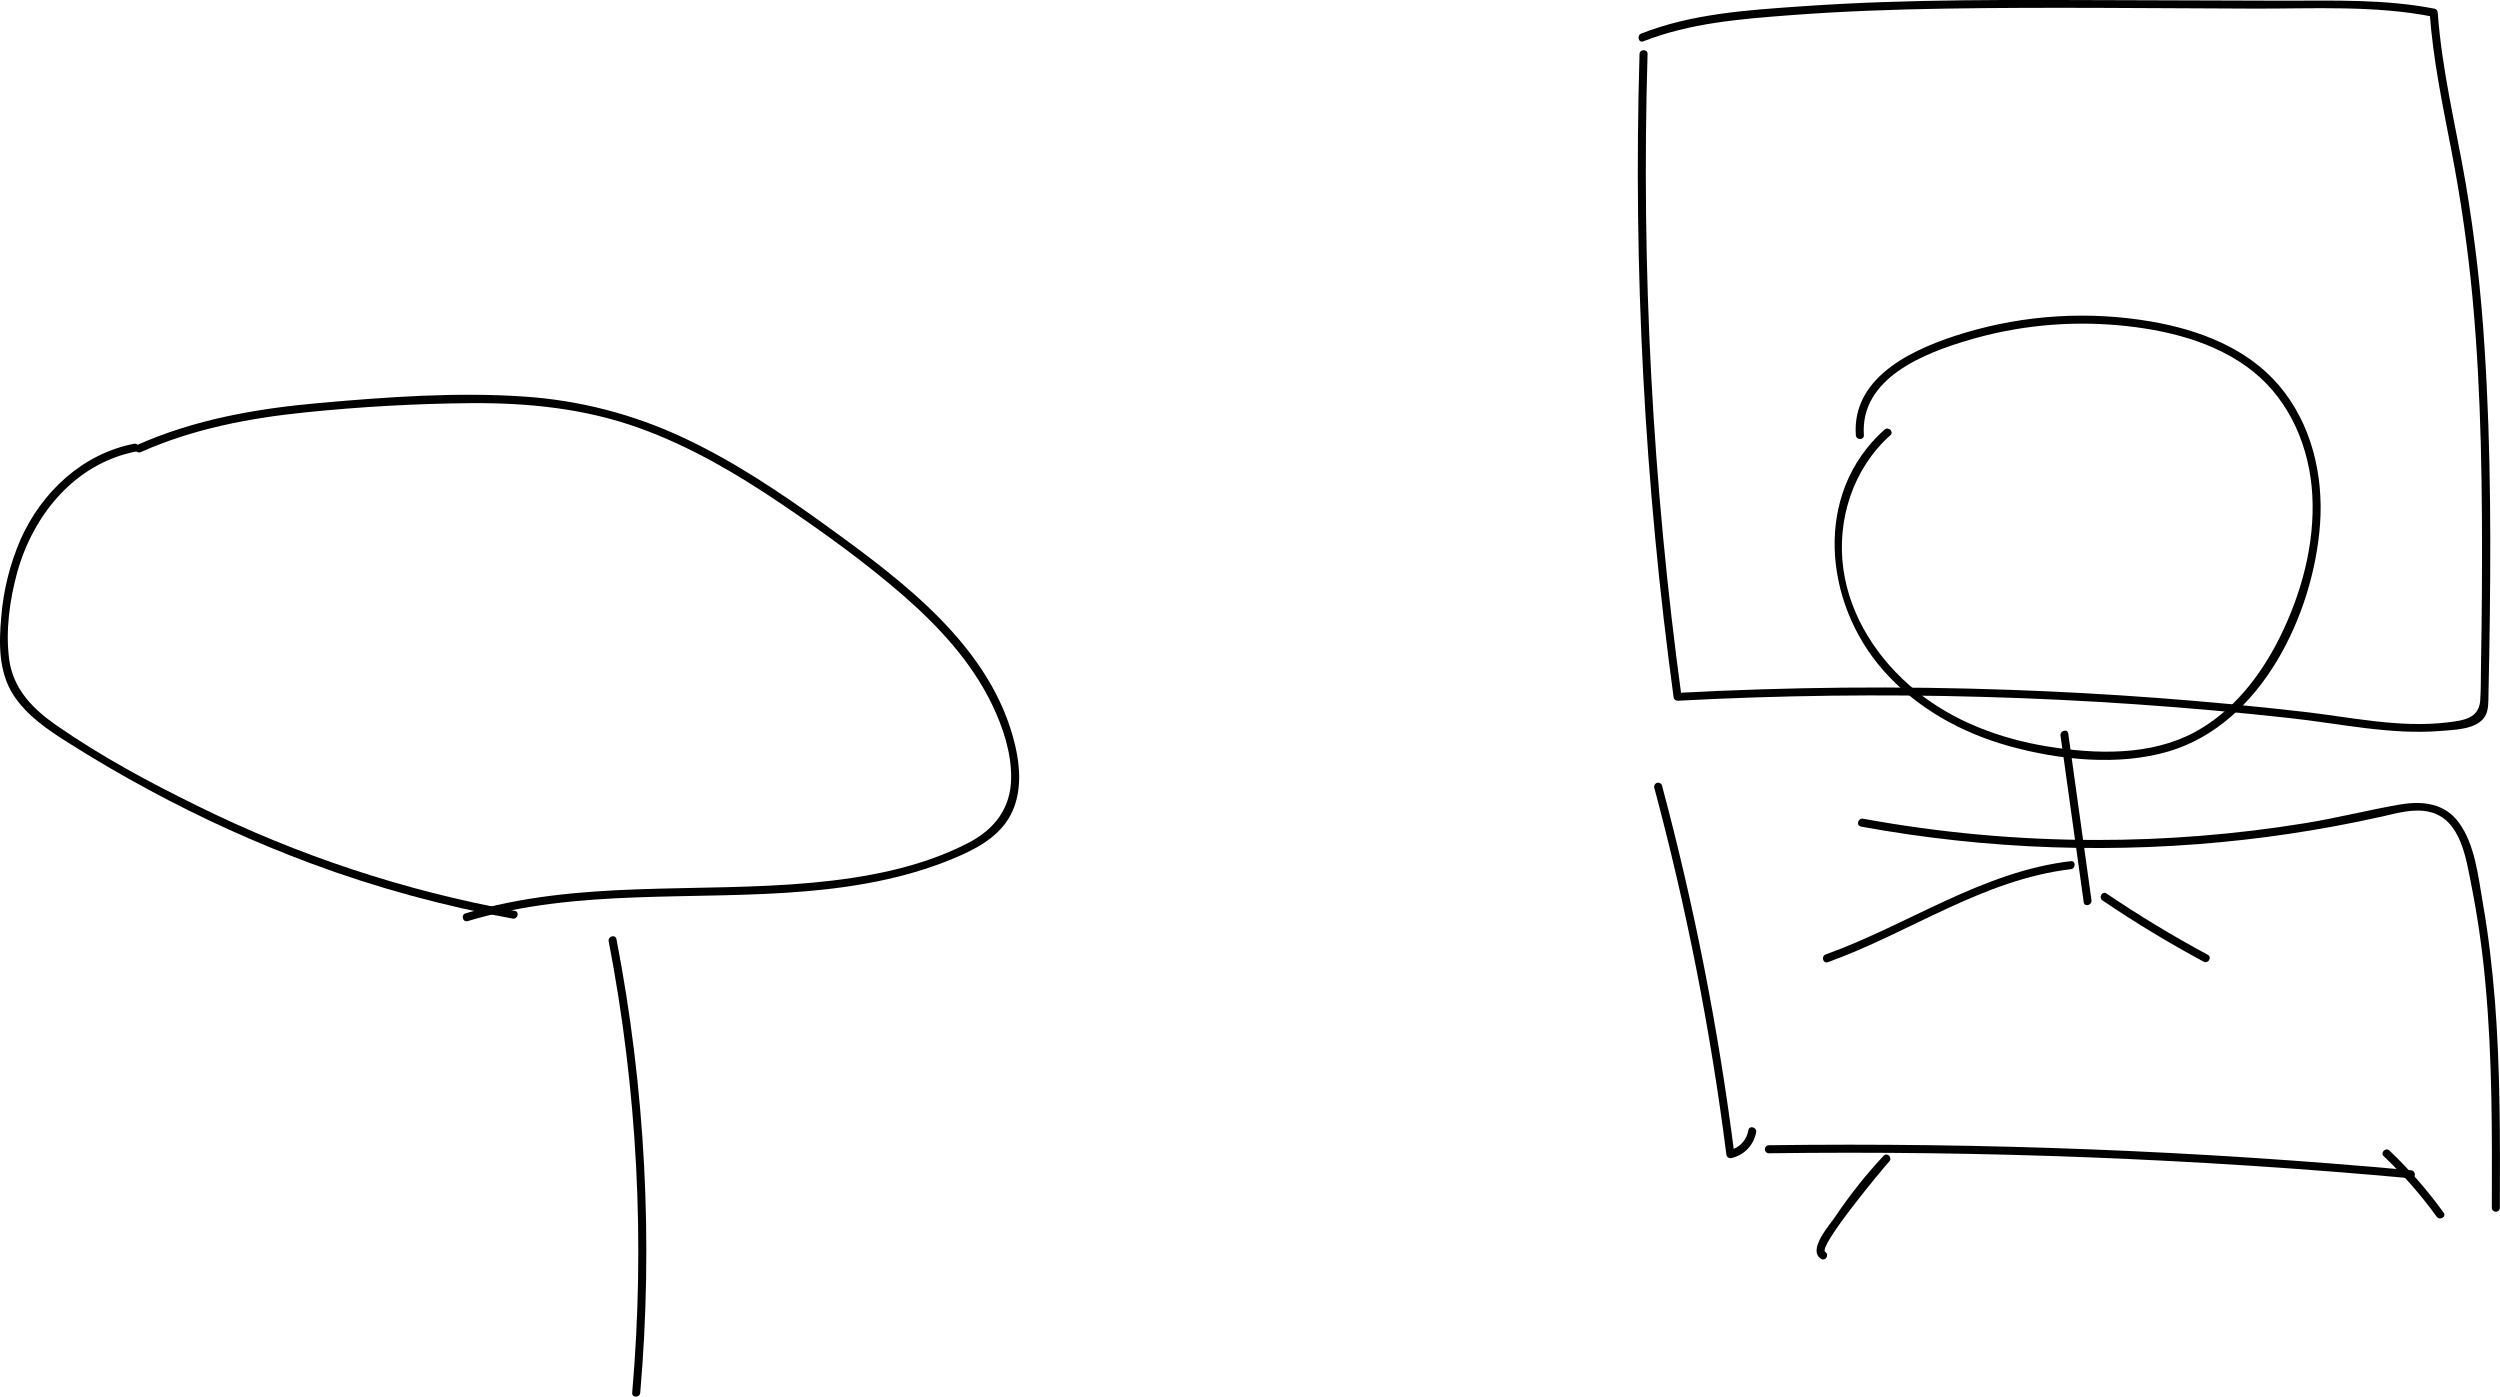
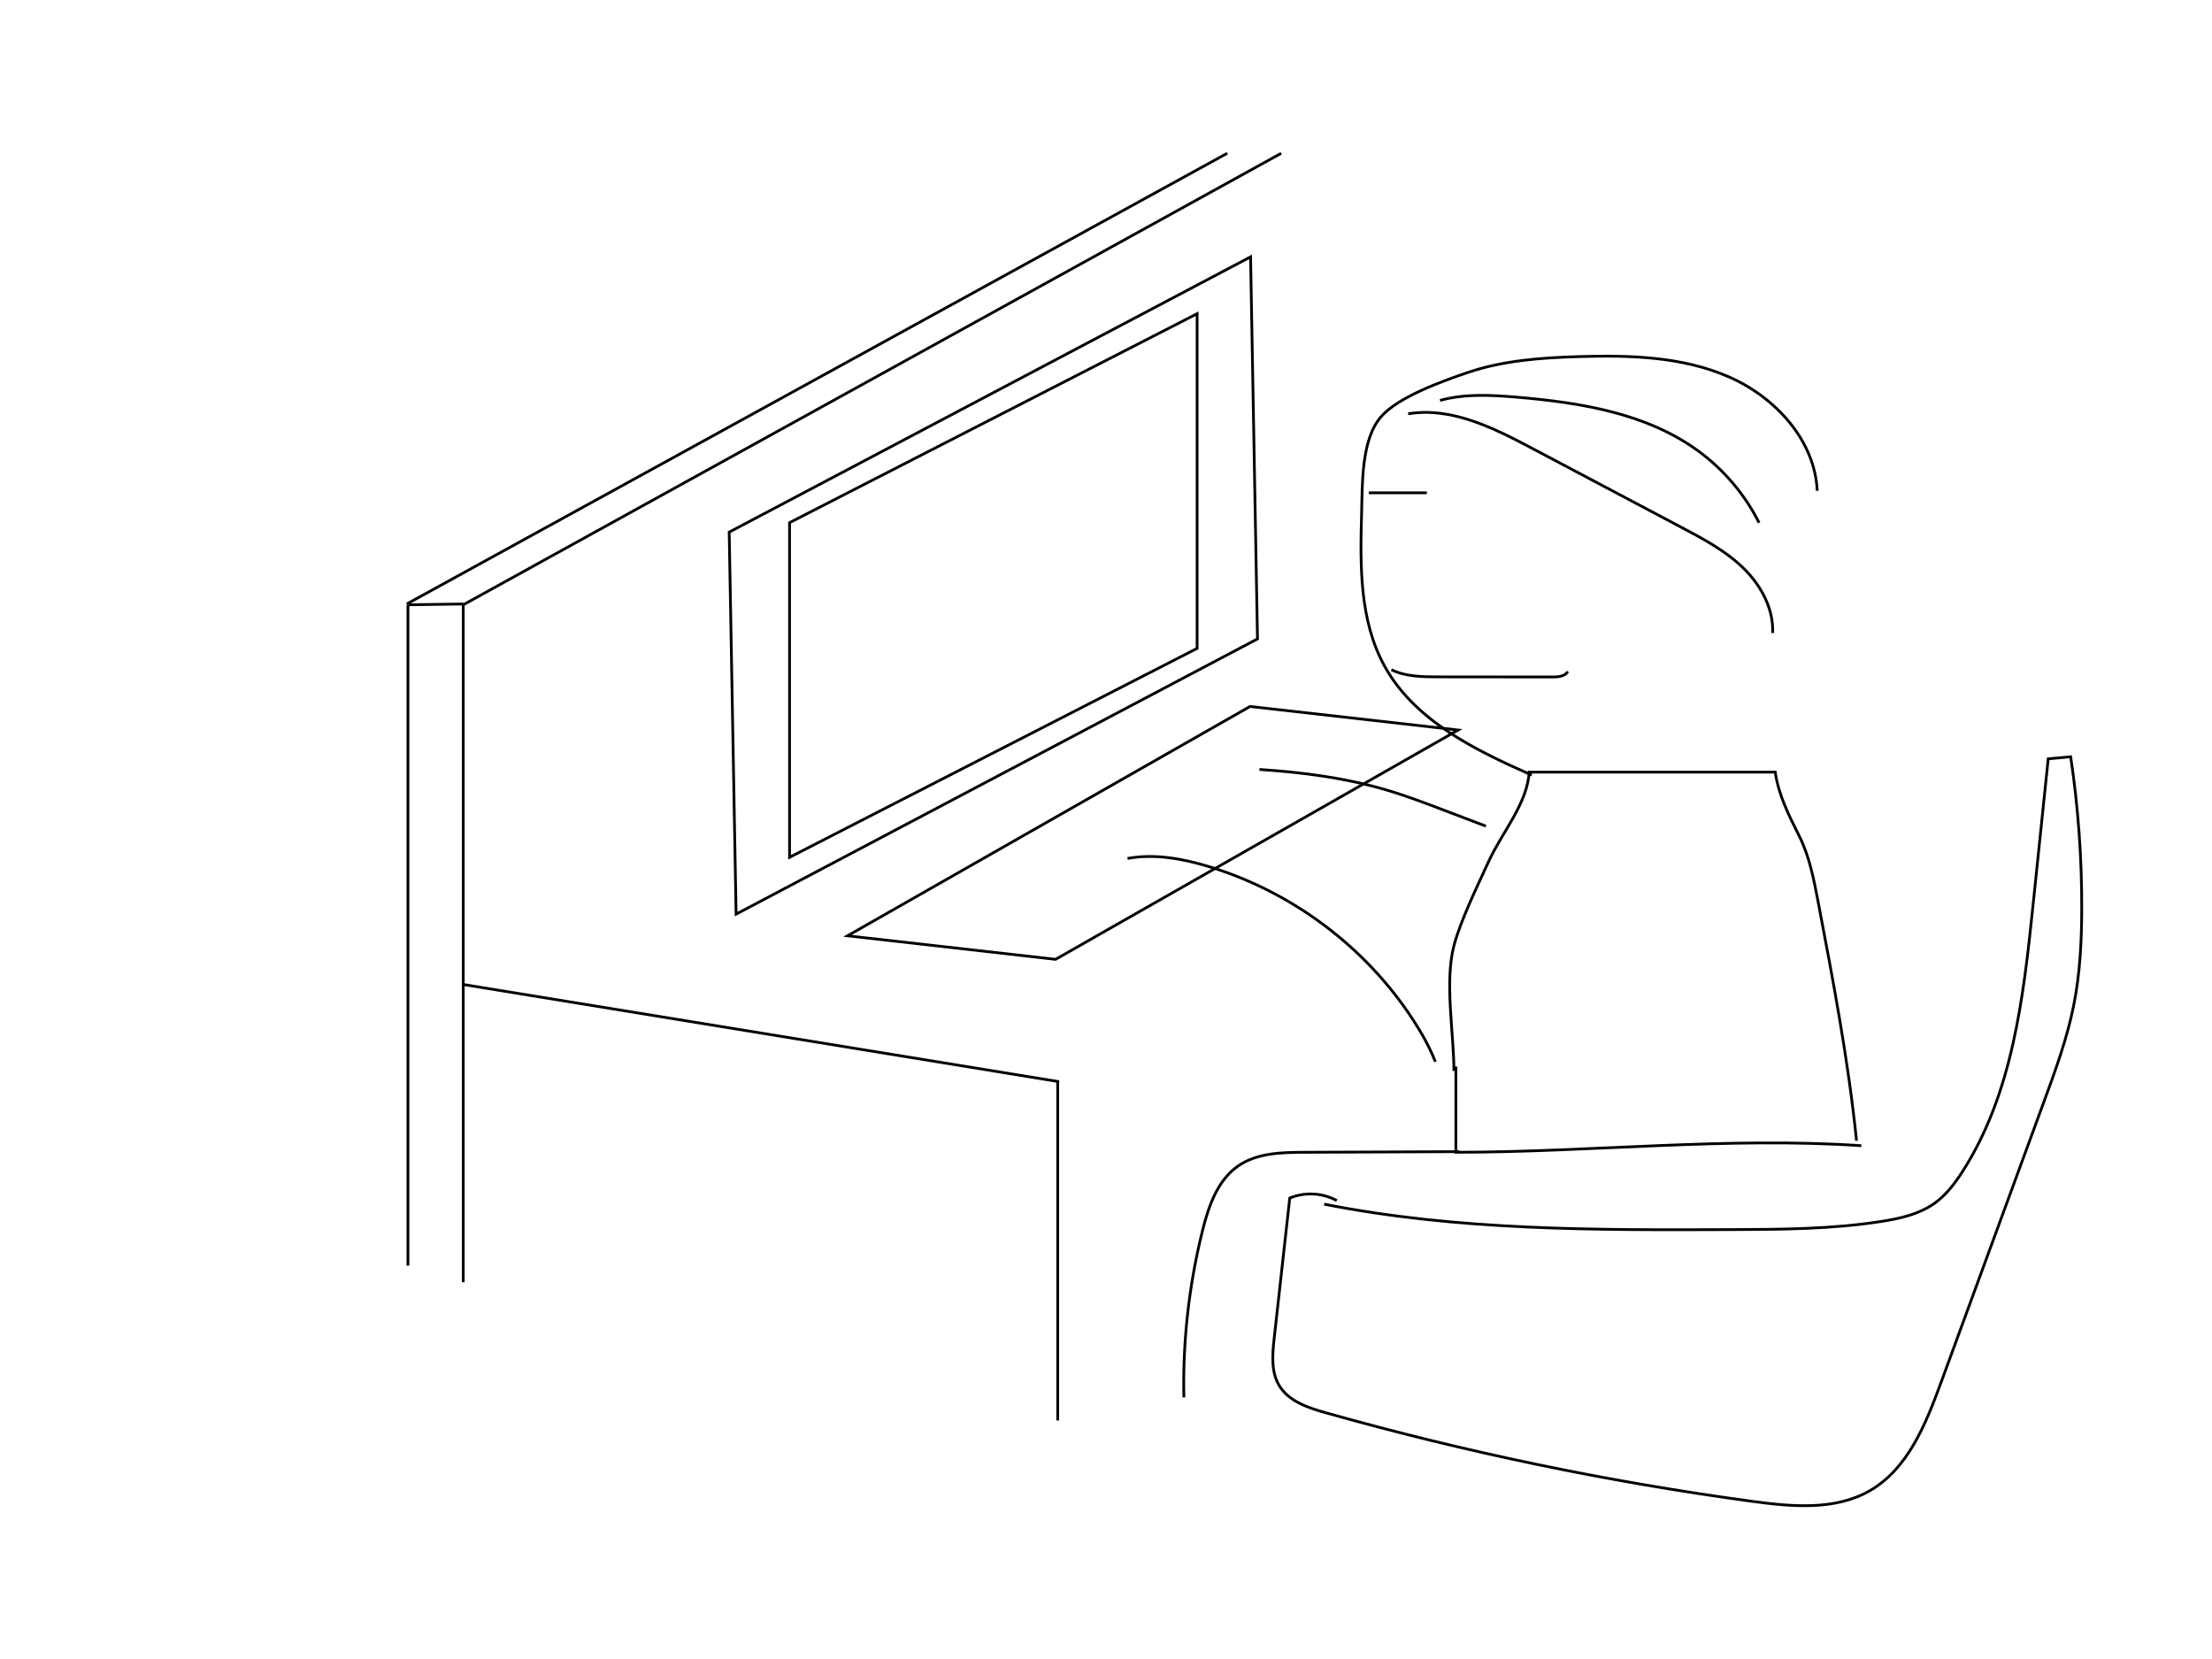
- <svg xmlns="http://www.w3.org/2000/svg" id="图层_1" data-name="图层 1" viewBox="0 0 932.39 520.89">
-   <path d="M129.76,311.43c19.37-8.64,40.29-12.65,61.29-14.8,20.43-2.09,41.17-3.27,61.71-3.44,21.51-.17,42.83,2,63.16,9.38,18.65,6.74,35.9,16.85,52.28,27.91C384,341.14,399.61,352.35,414,364.85c13.27,11.56,25.55,24.8,33.24,40.79,4.08,8.47,7.25,18.07,7.09,27.56-.19,11.19-6.27,19-16,24-17.76,9.21-38.36,13-58.09,14.83-43.12,4-87.36-1.22-129.39,11.44-1.84.56-1.06,3.45.8,2.89,41.2-12.41,84.59-7.47,126.88-11.18,19.49-1.71,39-5.34,56.94-13.32,8-3.54,15.79-8.33,19.42-16.64,3.31-7.57,2.83-16.26,1-24.14-8.5-36.72-41.62-61.29-70.47-82.16-16.89-12.21-34.3-23.94-53.22-32.8a165.83,165.83,0,0,0-59.48-15.39c-25.27-1.72-51.11.16-76.3,2.39-23.37,2.07-46.62,6.11-68.17,15.72-1.76.79-.24,3.37,1.51,2.59Z" transform="translate(-77.22 -142.83)" />
-   <path d="M127.23,308.33c-19.24,3.74-34.45,18-42.3,35.61a91,91,0,0,0-7.23,28.84c-.91,9.92-1.06,20.59,4.53,29.27,5,7.71,12.86,13,20.47,17.79q14.67,9.3,30,17.55A477.48,477.48,0,0,0,193,464.78a438.28,438.28,0,0,0,75.42,20.64c1.89.34,2.7-2.55.8-2.89A448.41,448.41,0,0,1,150.8,443.37c-18-8.83-36-18.53-52.43-29.94-8.87-6.14-16.28-13.63-17.74-24.78-1.38-10.58.2-22.09,3-32.32,6-21.58,21.61-40.69,44.36-45.11,1.89-.37,1.09-3.26-.8-2.89Z" transform="translate(-77.22 -142.83)" />
-   <path d="M304.23,493.88A611,611,0,0,1,313,662.29c-.17,1.92,2.83,1.91,3,0a613.92,613.92,0,0,0-8.87-169.21c-.37-1.89-3.26-1.09-2.89.8Z" transform="translate(-77.22 -142.83)" />
-   <path d="M688.69,163a1456.06,1456.06,0,0,0,12.74,240.08,1.5,1.5,0,0,0,1.45,1.1,1400.7,1400.7,0,0,1,228.21,6.45c18.51,2,37.72,6.35,56.39,4.81,5.08-.42,13.68-.49,16.61-5.56,1.34-2.32,1.15-5.45,1.22-8,.13-5,.22-10,.3-15,.63-38.09.72-76.32-1.76-114.35a583,583,0,0,0-7.06-61.48c-3.66-21.15-8.85-42-10.4-63.51a1.54,1.54,0,0,0-1.1-1.45c-18.58-3.64-37.64-3-56.48-3l-60-.19c-39.76-.12-79.58-.51-119.28,2.26-20.21,1.41-41.17,2.7-60.2,10.19-1.78.7-1,3.6.8,2.89,17.32-6.82,36.09-8.31,54.49-9.72,19.34-1.48,38.73-2.17,58.12-2.48,38.41-.61,76.84-.11,115.24,0,22,.07,44.76-1.29,66.5,3l-1.1-1.45c1.24,17.26,4.77,34.19,8.06,51.15q5.33,27.48,7.94,55.34c3.34,36.17,3.68,72.57,3.48,108.88q-.08,14-.34,28c-.08,4.31,0,8.67-.28,13-.43,6.91-6.42,7.59-12.19,8.29-17.88,2.18-36.36-2-54.09-4q-54.32-6.21-109-8.14-62-2.2-124.09,1.14l1.45,1.1A1451.39,1451.39,0,0,1,691.69,163c.06-1.93-2.94-1.93-3,0Z" transform="translate(-77.22 -142.83)" />
-   <path d="M780.12,303c-26.74,23.8-22.78,64.45-.62,89.73,12.33,14.07,29.1,23.38,47,28.35,18.64,5.18,40.71,7.53,59.51,2,34.65-10.26,54-51.09,56.48-84.67,1.35-18.47-3.23-37.76-15.46-52-11.91-13.91-29.94-20.63-47.55-23.67a152.28,152.28,0,0,0-69.65,4.27c-17.78,5.37-42,15.68-40.47,38.11.13,1.92,3.13,1.93,3,0-1.42-21.29,22.46-30.55,39.15-35.48a149.84,149.84,0,0,1,55.77-5.5c17.51,1.58,36.14,6,50.14,17.16s21.23,28.61,22.19,46.19c1,18.31-4.11,37-12.27,53.33-7.11,14.2-17.42,27.44-31.61,35.08-16.47,8.87-36.81,8.26-54.79,5.34-17.82-2.89-35.37-9.44-49.44-21-13.79-11.31-24.32-27.32-26.79-45.2-2.53-18.31,3.61-37.48,17.53-49.87,1.44-1.29-.68-3.4-2.12-2.12Z" transform="translate(-77.22 -142.83)" />
-   <path d="M845.7,417.2l8.66,62.15c.27,1.9,3.16,1.09,2.89-.8l-8.66-62.15c-.27-1.9-3.16-1.09-2.89.8Z" transform="translate(-77.22 -142.83)" />
-   <path d="M849.55,464c-33.06,3.89-60.7,23.75-91.43,34.8-1.8.65-1,3.55.8,2.89,30.4-10.93,57.94-30.84,90.63-34.69,1.89-.22,1.92-3.23,0-3Z" transform="translate(-77.22 -142.83)" />
-   <path d="M861.36,478.66A431.16,431.16,0,0,0,899.1,501.5c1.7.91,3.22-1.68,1.51-2.59a431.16,431.16,0,0,1-37.74-22.84c-1.6-1.09-3.11,1.51-1.51,2.59Z" transform="translate(-77.22 -142.83)" />
-   <path d="M694.18,436.58a1030.63,1030.63,0,0,1,26.88,136.7,1.53,1.53,0,0,0,1.9,1.45,12,12,0,0,0,9.22-9.61c.37-1.89-2.52-2.69-2.89-.8a9.17,9.17,0,0,1-7.12,7.52l1.9,1.45a1036.45,1036.45,0,0,0-27-137.5,1.5,1.5,0,0,0-2.89.8Z" transform="translate(-77.22 -142.83)" />
-   <path d="M771.26,451.11A488.93,488.93,0,0,0,914.37,456q16.81-1.92,33.46-5,8.93-1.65,17.78-3.64c5.77-1.29,12-3.16,17.93-1.68,11.52,2.88,13.42,17.46,15.38,27.23a352.71,352.71,0,0,1,5.33,37.59c2.5,27.51,2.41,55.16,2.31,82.76a1.5,1.5,0,0,0,3,0c.09-25.68.17-51.4-1.83-77-1-12.25-2.38-24.48-4.51-36.59-1.73-9.84-2.89-21.93-9.06-30.2-5.34-7.16-13.59-8-21.86-6.59-11.93,2.05-23.67,5.09-35.64,7a483.32,483.32,0,0,1-77.61,6.22,485.31,485.31,0,0,1-87-7.93c-1.89-.34-2.7,2.55-.8,2.89Z" transform="translate(-77.22 -142.83)" />
-   <path d="M736.94,572.95a2295.42,2295.42,0,0,1,239.49,9.34c1.92.18,1.91-2.83,0-3a2295.42,2295.42,0,0,0-239.49-9.34,1.5,1.5,0,0,0,0,3Z" transform="translate(-77.22 -142.83)" />
-   <path d="M779.72,573.88a182.78,182.78,0,0,0-18.14,22.86c-2,3-10.44,12.34-5.14,15.6,1.65,1,3.16-1.58,1.51-2.59-2.9-1.78,21.47-31.15,23.89-33.75,1.31-1.41-.8-3.54-2.12-2.12Z" transform="translate(-77.22 -142.83)" />
-   <path d="M966.25,574.06A161.77,161.77,0,0,1,986,596.61c1.12,1.55,3.72.05,2.59-1.51a165.92,165.92,0,0,0-20.22-23.16c-1.4-1.33-3.52.79-2.12,2.12Z" transform="translate(-77.22 -142.83)" />
+ <svg xmlns="http://www.w3.org/2000/svg" version="1.1" id="page1" x="0px" y="0px" viewBox="0 0 800 600" style="enable-background:new 0 0 800 600;" xml:space="preserve">
+   <line style="fill:none;stroke:#000000;stroke-miterlimit:10;" x1="147.109" y1="218.442" x2="443.839" y2="55.436" />
+   <line style="fill:none;stroke:#000000;stroke-miterlimit:10;" x1="147.535" y1="218.733" x2="147.535" y2="457.733" />
+   <line style="fill:none;stroke:#000000;stroke-miterlimit:10;" x1="147.535" y1="218.733" x2="167.607" y2="218.442" />
+   <line style="fill:none;stroke:#000000;stroke-miterlimit:10;" x1="167.535" y1="218.733" x2="167.535" y2="463.733" />
+   <line style="fill:none;stroke:#000000;stroke-miterlimit:10;" x1="167.535" y1="218.733" x2="463.361" y2="55.436" />
+   <polygon style="fill:none;stroke:#000000;stroke-miterlimit:10;" points="454.788,231.063 266.222,330.612 263.722,192.45   452.289,92.901 " />
+   <polygon style="fill:none;stroke:#000000;stroke-miterlimit:10;" points="432.954,234.489 285.556,310.058 285.556,189.024   432.954,113.455 " />
+   <polygon style="fill:none;stroke:#000000;stroke-miterlimit:10;" points="381.771,346.961 306.52,338.445 452.091,255.506   527.342,264.021 " />
+   <line style="fill:none;stroke:#000000;stroke-miterlimit:10;" x1="167.607" y1="356.07" x2="383.035" y2="391.209" />
+   <line style="fill:none;stroke:#000000;stroke-miterlimit:10;" x1="382.535" y1="390.733" x2="382.535" y2="513.733" />
+   <path style="fill:none;stroke:#000000;stroke-miterlimit:10;" d="M553.98,280.323c-20.55-9.067-42.294-19.671-53.18-39.318  c-9.194-16.592-8.893-36.603-8.351-55.565c0.292-10.217-0.211-26.36,6.986-34.686c6.236-7.214,22.27-12.918,31.321-16.003  c12.944-4.412,26.786-5.385,40.456-5.788c18.317-0.54,37.224-0.006,54.021,7.32c16.797,7.326,31.141,22.898,31.992,41.203" />
+   <path style="fill:none;stroke:#000000;stroke-miterlimit:10;" d="M520.816,144.816c8.95-2.476,18.428-1.957,27.682-1.176  c22.913,1.935,46.703,5.752,65.35,19.206c9.405,6.786,17.143,15.865,22.354,26.226" />
+   <path style="fill:none;stroke:#000000;stroke-miterlimit:10;" d="M509.284,149.663c15.518-2.576,30.721,5.015,44.624,12.373  c18.077,9.567,36.154,19.135,54.23,28.702c7.868,4.164,15.851,8.411,22.249,14.602s11.109,14.7,10.711,23.593" />
+   <line style="fill:none;stroke:#000000;stroke-miterlimit:10;" x1="495.035" y1="178.233" x2="516.035" y2="178.233" />
+   <path style="fill:none;stroke:#000000;stroke-miterlimit:10;" d="M503.202,242.208c5.167,2.526,11.149,2.582,16.9,2.589  c13.805,0.015,27.61,0.03,41.416,0.044c2.048,0.002,4.478-0.203,5.507-1.973" />
+   <path style="fill:none;stroke:#000000;stroke-miterlimit:10;" d="M671.44,412.55c-2.97-29.042-8.438-57.762-13.9-86.44  c-1.561-8.195-3.162-16.513-6.923-23.96c-3.737-7.401-7.396-14.711-8.583-22.916h-89c-0.558,11.213-9.857,21.911-14.542,32.117  c-4.133,9.005-10.256,21.558-12.665,30.702c-3.429,13.015,0.003,31.72,0.003,45.253" />
+   <path style="fill:none;stroke:#000000;stroke-miterlimit:10;" d="M537.393,298.792c-4.969-1.892-9.939-3.783-14.908-5.675  c-6.984-2.658-13.976-5.32-21.143-7.433c-14.876-4.387-30.364-6.371-45.839-7.397" />
+   <path style="fill:none;stroke:#000000;stroke-miterlimit:10;" d="M519.119,383.993c-2.129-5.386-4.991-10.457-8.157-15.306  c-17.241-26.401-44.046-46.405-74.262-55.421c-9.368-2.795-19.304-4.569-28.917-2.788" />
+   <path style="fill:none;stroke:#000000;stroke-miterlimit:10;" d="M526.535,385.733v31c48.275,0,98.473-5.636,146.637-2.37" />
+   <path style="fill:none;stroke:#000000;stroke-miterlimit:10;" d="M478.902,435.505c48.344,9.552,98.01,9.392,147.289,9.197  c18.135-0.072,36.352-0.15,54.268-2.96c6.733-1.056,13.62-2.588,19.172-6.541c4.247-3.024,7.448-7.287,10.256-11.68  c18.023-28.196,21.935-62.848,25.387-96.134c1.831-17.651,3.661-35.302,5.492-52.953c2.709-0.247,5.419-0.494,8.128-0.741  c2.728,18.321,4.064,36.85,3.994,55.373c-0.044,11.623-0.647,23.294-2.932,34.69c-2.392,11.929-6.596,23.407-10.783,34.831  c-12.412,33.86-24.825,67.72-37.237,101.58c-5.472,14.927-11.908,31.038-25.688,38.966c-12.596,7.247-28.199,5.792-42.599,3.84  c-52.038-7.055-103.58-17.762-154.123-32.017c-6.437-1.816-13.452-4.129-16.892-9.865c-2.998-4.999-2.452-11.271-1.809-17.065  c1.877-16.911,3.753-33.822,5.63-50.733c5.424-2.255,11.863-1.909,17.014,0.916" />
+   <path style="fill:none;stroke:#000000;stroke-miterlimit:10;" d="M527.784,416.514c-18.695,0.075-37.39,0.15-56.085,0.225  c-8.243,0.033-17.048,0.233-23.84,4.904c-7.546,5.189-10.765,14.618-12.975,23.505c-4.892,19.671-7.158,39.994-6.719,60.26" />
</svg>
